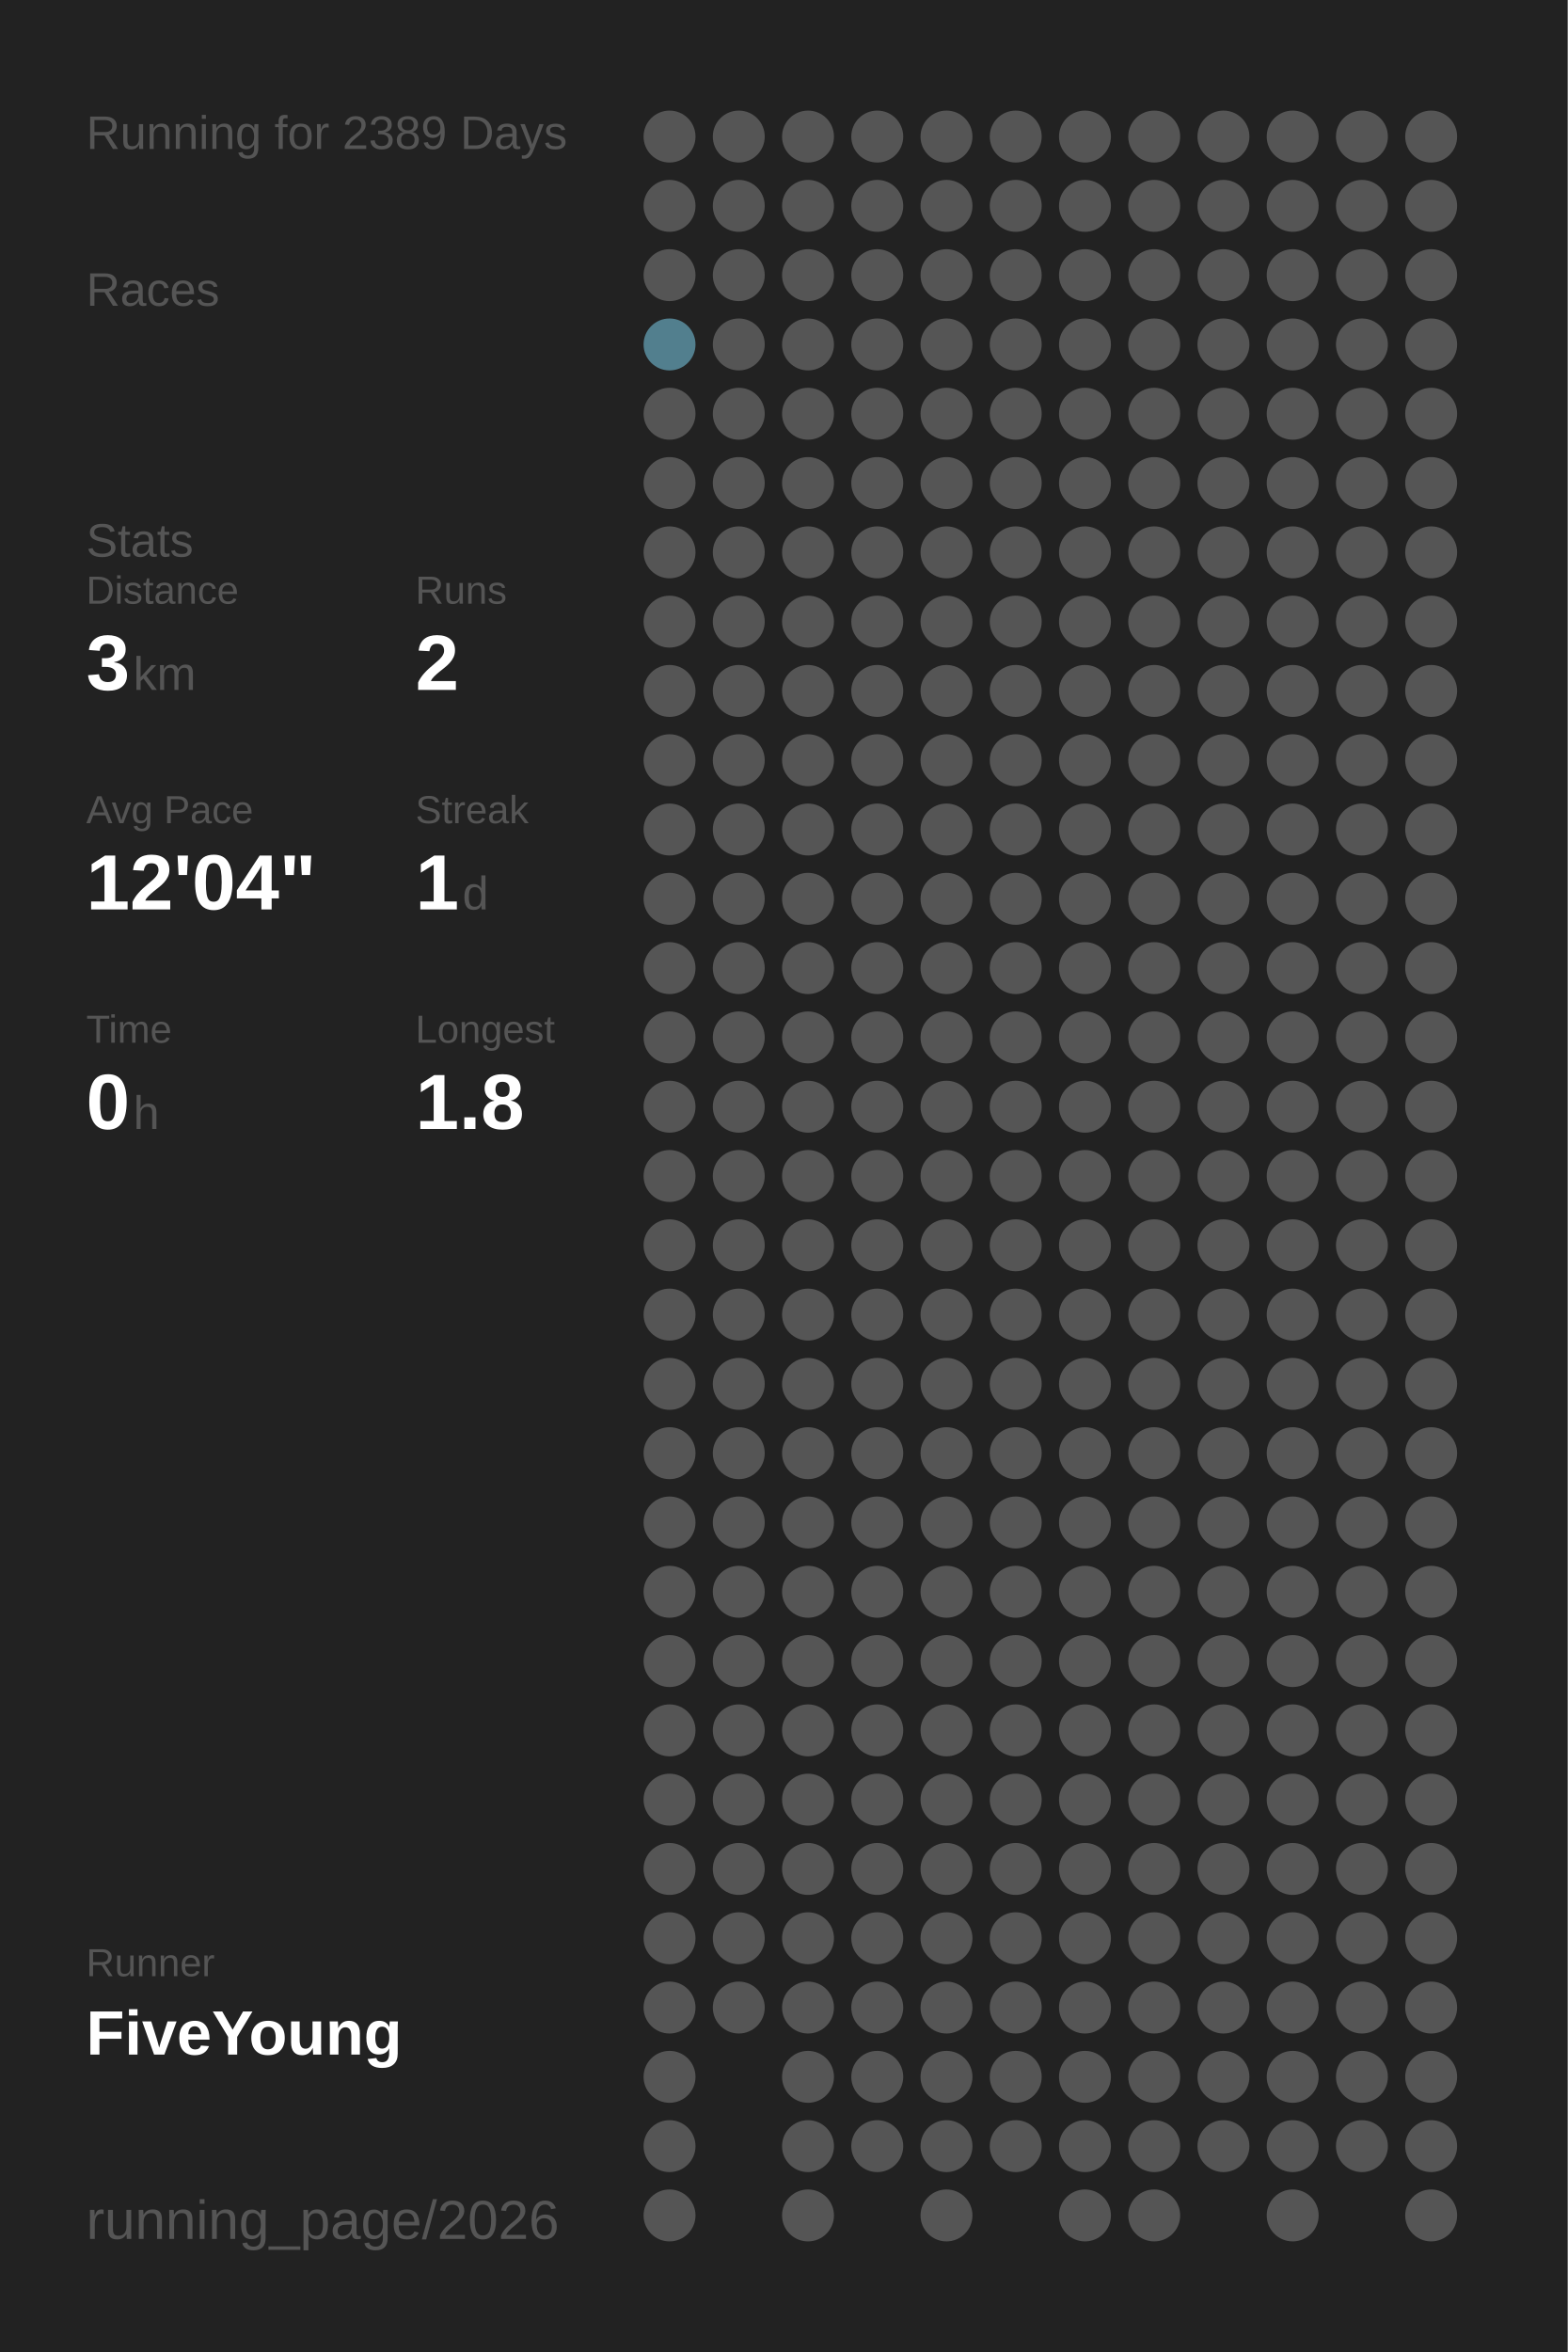
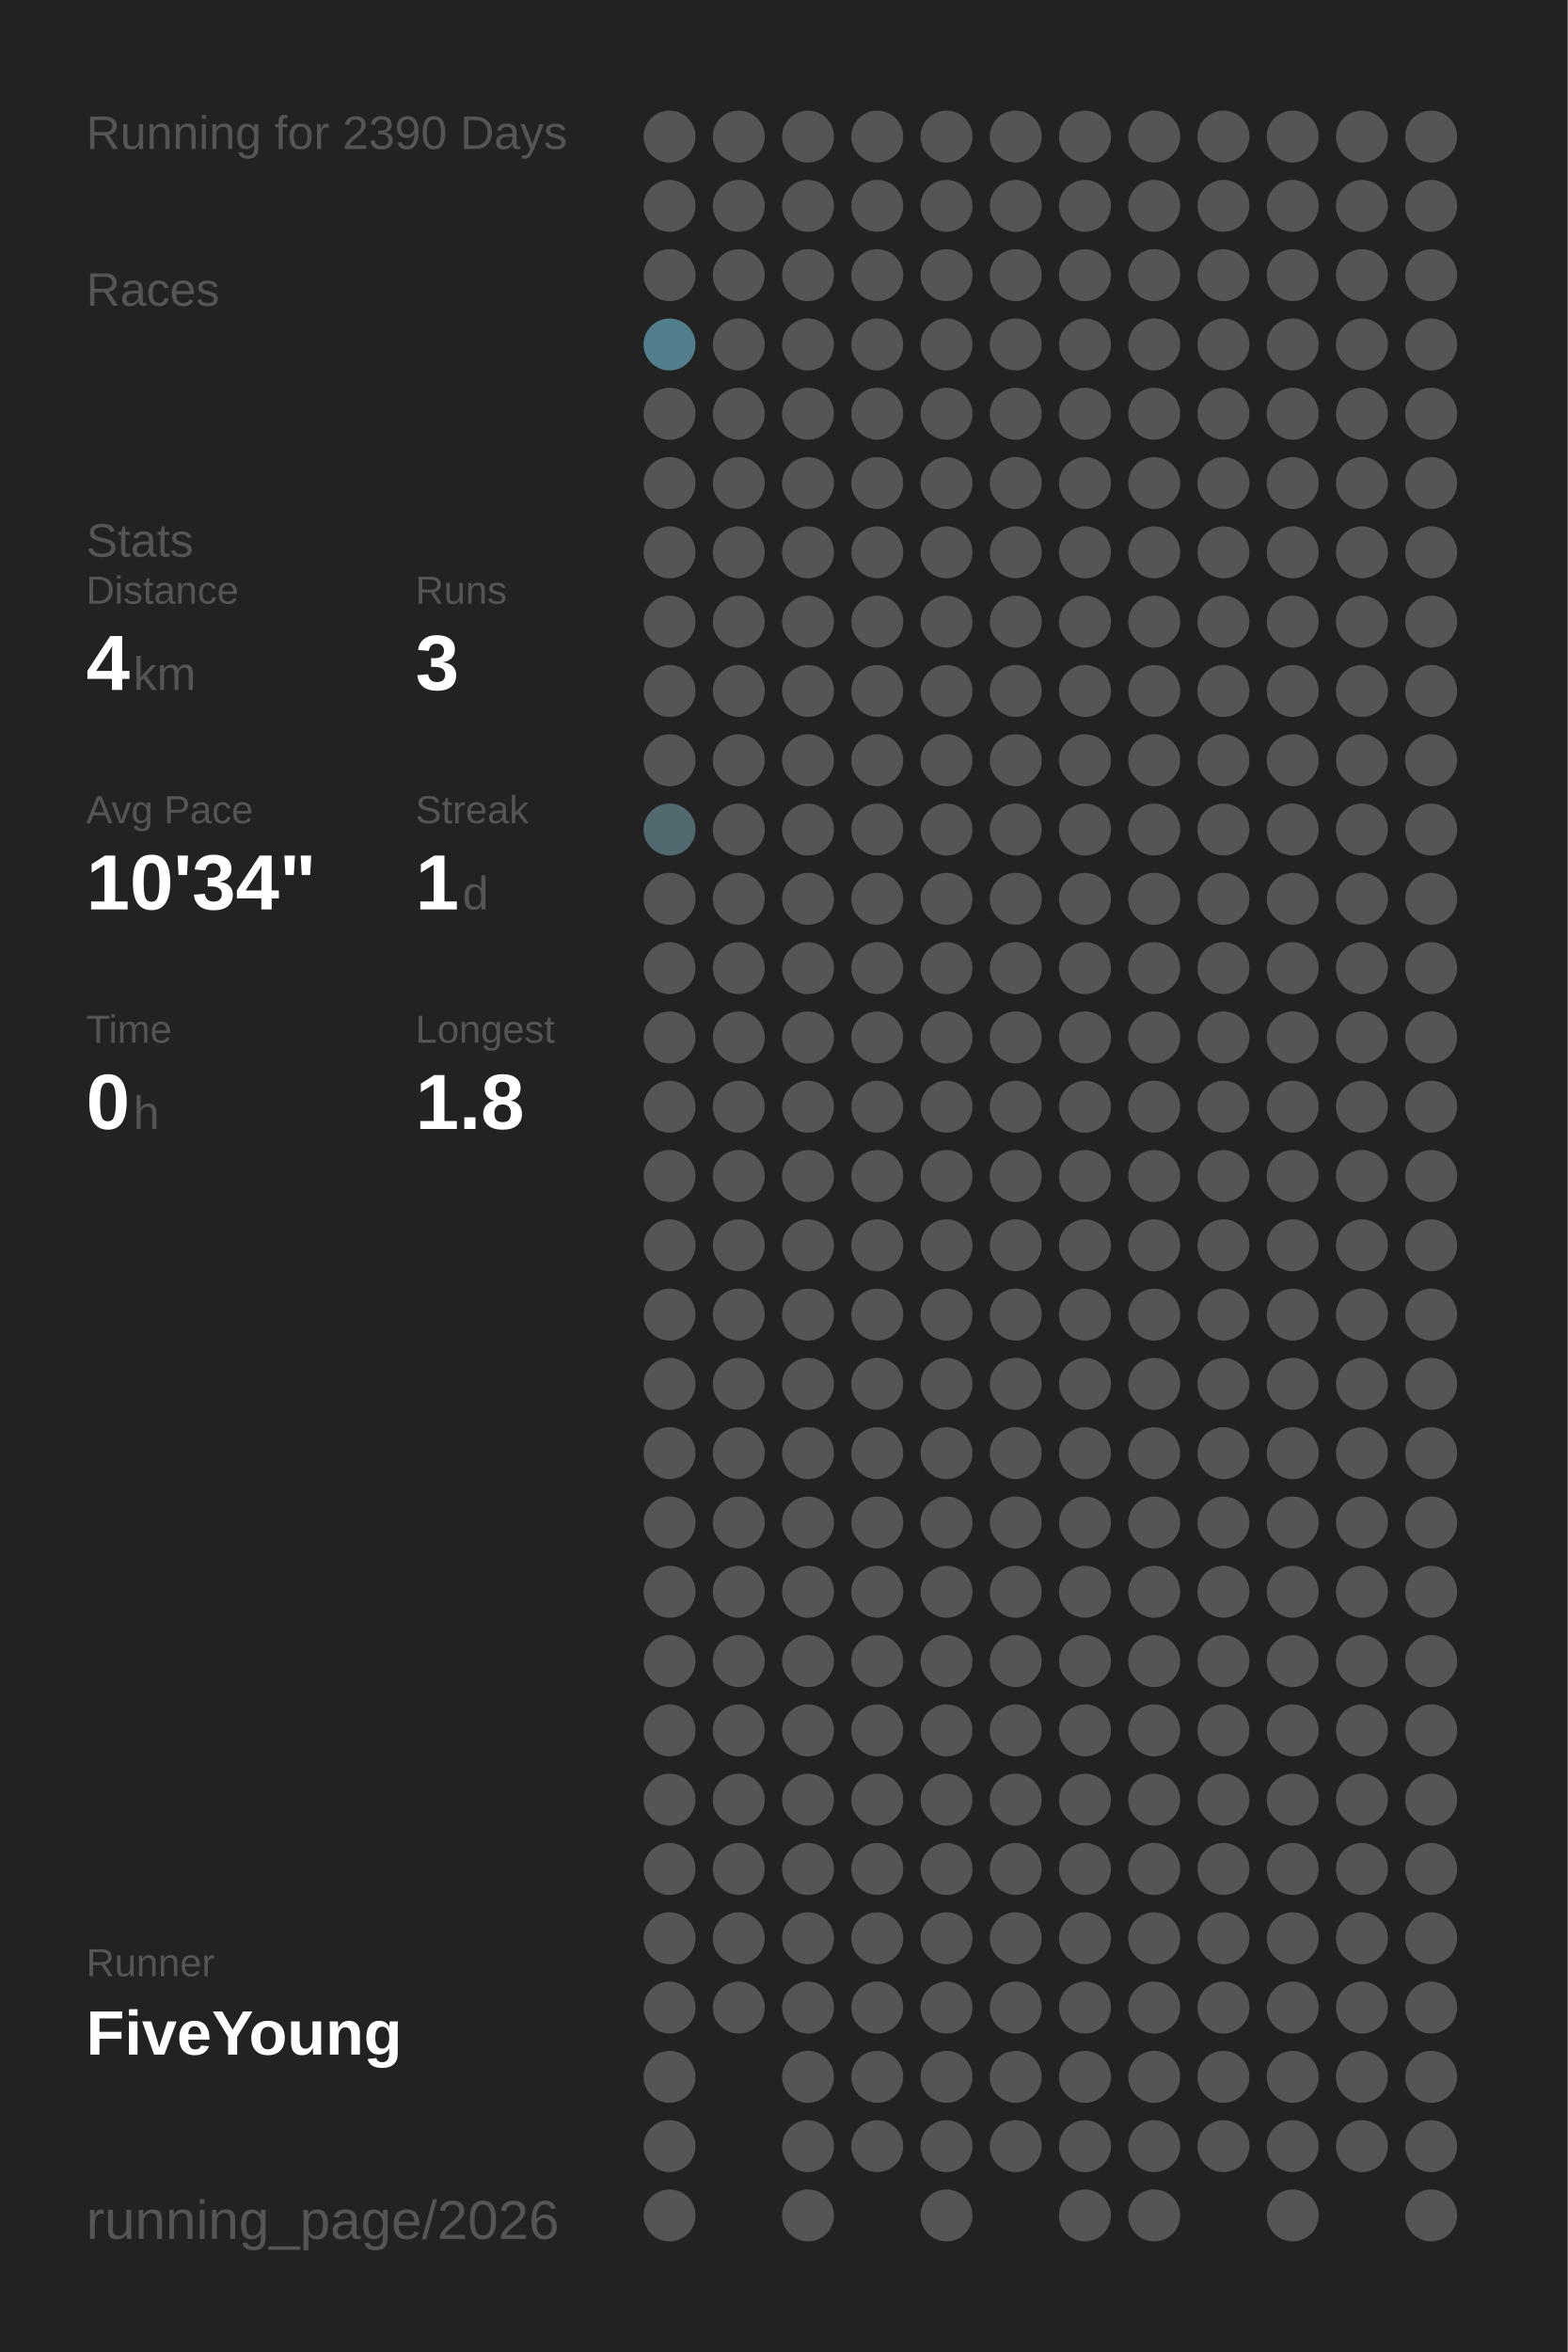
<svg xmlns="http://www.w3.org/2000/svg" baseProfile="full" height="300mm" version="1.1" viewBox="0,0,200,300" width="200mm">
  <defs />
  <rect fill="#222222" height="300" width="200" x="0" y="0" />
-   <text fill="#555555" style="font-size:6px; font-family:Arial;" x="11" y="19">Running for 2389 Days</text>
+   <text fill="#555555" style="font-size:6px; font-family:Arial;" x="11" y="19">Running for 2390 Days</text>
  <text fill="#555555" style="font-size:6px; font-family:Arial;" x="11" y="39">Races</text>
  <text fill="#555555" style="font-size:6px; font-family:Arial;" x="11" y="71">Stats</text>
  <text fill="#555555" style="font-size:5px; font-family:Arial;" x="11" y="77">Distance</text>
-   <text fill="#FFFFFF" style="font-size:10px; font-family:Arial; font-weight:bold;" x="11" y="88">3</text>
+   <text fill="#FFFFFF" style="font-size:10px; font-family:Arial; font-weight:bold;" x="11" y="88">4</text>
  <text fill="#555555" style="font-size:6px; font-family:Arial;" x="17" y="88">km</text>
  <text fill="#555555" style="font-size:5px; font-family:Arial;" x="53" y="77">Runs</text>
-   <text fill="#FFFFFF" style="font-size:10px; font-family:Arial; font-weight:bold;" x="53" y="88">2</text>
+   <text fill="#FFFFFF" style="font-size:10px; font-family:Arial; font-weight:bold;" x="53" y="88">3</text>
  <text fill="#555555" style="font-size:5px; font-family:Arial;" x="11" y="105">Avg Pace</text>
-   <text fill="#FFFFFF" style="font-size:10px; font-family:Arial; font-weight:bold;" x="11" y="116">12'04"</text>
+   <text fill="#FFFFFF" style="font-size:10px; font-family:Arial; font-weight:bold;" x="11" y="116">10'34"</text>
  <text fill="#555555" style="font-size:5px; font-family:Arial;" x="53" y="105">Streak</text>
  <text fill="#FFFFFF" style="font-size:10px; font-family:Arial; font-weight:bold;" x="53" y="116">1</text>
  <text fill="#555555" style="font-size:6px; font-family:Arial;" x="59" y="116">d</text>
  <text fill="#555555" style="font-size:5px; font-family:Arial;" x="11" y="133">Time</text>
  <text fill="#FFFFFF" style="font-size:10px; font-family:Arial; font-weight:bold;" x="11" y="144">0</text>
  <text fill="#555555" style="font-size:6px; font-family:Arial;" x="17" y="144">h</text>
  <text fill="#555555" style="font-size:5px; font-family:Arial;" x="53" y="133">Longest</text>
  <text fill="#FFFFFF" style="font-size:10px; font-family:Arial; font-weight:bold;" x="53" y="144">1.8</text>
  <text fill="#555555" style="font-size:5px; font-family:Arial;" x="11" y="252.065">Runner</text>
  <text fill="#FFFFFF" style="font-size:8px; font-family:Arial; font-weight:bold;" x="11" y="262.065">FiveYoung</text>
  <text fill="#555555" style="font-size:7px; font-family:Arial;" x="11" y="285.581">running_page/2026</text>
  <circle cx="85.417" cy="17.419" fill="#555555" r="3.312" />
  <circle cx="85.417" cy="26.258" fill="#555555" r="3.312" />
  <circle cx="85.417" cy="35.097" fill="#555555" r="3.312" />
  <circle cx="85.417" cy="43.935" fill="#527f8e" r="3.312" />
  <circle cx="85.417" cy="52.774" fill="#555555" r="3.312" />
  <circle cx="85.417" cy="61.613" fill="#555555" r="3.312" />
  <circle cx="85.417" cy="70.452" fill="#555555" r="3.312" />
  <circle cx="85.417" cy="79.29" fill="#555555" r="3.312" />
  <circle cx="85.417" cy="88.129" fill="#555555" r="3.312" />
  <circle cx="85.417" cy="96.968" fill="#555555" r="3.312" />
-   <circle cx="85.417" cy="105.806" fill="#555555" r="3.312" />
+   <circle cx="85.417" cy="105.806" fill="#536970" r="3.312" />
  <circle cx="85.417" cy="114.645" fill="#555555" r="3.312" />
  <circle cx="85.417" cy="123.484" fill="#555555" r="3.312" />
  <circle cx="85.417" cy="132.323" fill="#555555" r="3.312" />
  <circle cx="85.417" cy="141.161" fill="#555555" r="3.312" />
  <circle cx="85.417" cy="150" fill="#555555" r="3.312" />
  <circle cx="85.417" cy="158.839" fill="#555555" r="3.312" />
  <circle cx="85.417" cy="167.677" fill="#555555" r="3.312" />
  <circle cx="85.417" cy="176.516" fill="#555555" r="3.312" />
  <circle cx="85.417" cy="185.355" fill="#555555" r="3.312" />
  <circle cx="85.417" cy="194.194" fill="#555555" r="3.312" />
  <circle cx="85.417" cy="203.032" fill="#555555" r="3.312" />
  <circle cx="85.417" cy="211.871" fill="#555555" r="3.312" />
  <circle cx="85.417" cy="220.71" fill="#555555" r="3.312" />
  <circle cx="85.417" cy="229.548" fill="#555555" r="3.312" />
  <circle cx="85.417" cy="238.387" fill="#555555" r="3.312" />
  <circle cx="85.417" cy="247.226" fill="#555555" r="3.312" />
  <circle cx="85.417" cy="256.065" fill="#555555" r="3.312" />
  <circle cx="85.417" cy="264.903" fill="#555555" r="3.312" />
  <circle cx="85.417" cy="273.742" fill="#555555" r="3.312" />
  <circle cx="85.417" cy="282.581" fill="#555555" r="3.312" />
  <circle cx="94.25" cy="17.419" fill="#555555" r="3.312" />
  <circle cx="94.25" cy="26.258" fill="#555555" r="3.312" />
  <circle cx="94.25" cy="35.097" fill="#555555" r="3.312" />
  <circle cx="94.25" cy="43.935" fill="#555555" r="3.312" />
  <circle cx="94.25" cy="52.774" fill="#555555" r="3.312" />
  <circle cx="94.25" cy="61.613" fill="#555555" r="3.312" />
  <circle cx="94.25" cy="70.452" fill="#555555" r="3.312" />
  <circle cx="94.25" cy="79.29" fill="#555555" r="3.312" />
  <circle cx="94.25" cy="88.129" fill="#555555" r="3.312" />
  <circle cx="94.25" cy="96.968" fill="#555555" r="3.312" />
  <circle cx="94.25" cy="105.806" fill="#555555" r="3.312" />
  <circle cx="94.25" cy="114.645" fill="#555555" r="3.312" />
  <circle cx="94.25" cy="123.484" fill="#555555" r="3.312" />
  <circle cx="94.25" cy="132.323" fill="#555555" r="3.312" />
  <circle cx="94.25" cy="141.161" fill="#555555" r="3.312" />
  <circle cx="94.25" cy="150" fill="#555555" r="3.312" />
  <circle cx="94.25" cy="158.839" fill="#555555" r="3.312" />
  <circle cx="94.25" cy="167.677" fill="#555555" r="3.312" />
  <circle cx="94.25" cy="176.516" fill="#555555" r="3.312" />
  <circle cx="94.25" cy="185.355" fill="#555555" r="3.312" />
  <circle cx="94.25" cy="194.194" fill="#555555" r="3.312" />
  <circle cx="94.25" cy="203.032" fill="#555555" r="3.312" />
  <circle cx="94.25" cy="211.871" fill="#555555" r="3.312" />
  <circle cx="94.25" cy="220.71" fill="#555555" r="3.312" />
  <circle cx="94.25" cy="229.548" fill="#555555" r="3.312" />
  <circle cx="94.25" cy="238.387" fill="#555555" r="3.312" />
  <circle cx="94.25" cy="247.226" fill="#555555" r="3.312" />
  <circle cx="94.25" cy="256.065" fill="#555555" r="3.312" />
  <circle cx="103.083" cy="17.419" fill="#555555" r="3.312" />
  <circle cx="103.083" cy="26.258" fill="#555555" r="3.312" />
  <circle cx="103.083" cy="35.097" fill="#555555" r="3.312" />
  <circle cx="103.083" cy="43.935" fill="#555555" r="3.312" />
  <circle cx="103.083" cy="52.774" fill="#555555" r="3.312" />
  <circle cx="103.083" cy="61.613" fill="#555555" r="3.312" />
  <circle cx="103.083" cy="70.452" fill="#555555" r="3.312" />
  <circle cx="103.083" cy="79.29" fill="#555555" r="3.312" />
  <circle cx="103.083" cy="88.129" fill="#555555" r="3.312" />
  <circle cx="103.083" cy="96.968" fill="#555555" r="3.312" />
  <circle cx="103.083" cy="105.806" fill="#555555" r="3.312" />
  <circle cx="103.083" cy="114.645" fill="#555555" r="3.312" />
  <circle cx="103.083" cy="123.484" fill="#555555" r="3.312" />
  <circle cx="103.083" cy="132.323" fill="#555555" r="3.312" />
  <circle cx="103.083" cy="141.161" fill="#555555" r="3.312" />
  <circle cx="103.083" cy="150" fill="#555555" r="3.312" />
  <circle cx="103.083" cy="158.839" fill="#555555" r="3.312" />
  <circle cx="103.083" cy="167.677" fill="#555555" r="3.312" />
  <circle cx="103.083" cy="176.516" fill="#555555" r="3.312" />
  <circle cx="103.083" cy="185.355" fill="#555555" r="3.312" />
  <circle cx="103.083" cy="194.194" fill="#555555" r="3.312" />
  <circle cx="103.083" cy="203.032" fill="#555555" r="3.312" />
  <circle cx="103.083" cy="211.871" fill="#555555" r="3.312" />
  <circle cx="103.083" cy="220.71" fill="#555555" r="3.312" />
  <circle cx="103.083" cy="229.548" fill="#555555" r="3.312" />
  <circle cx="103.083" cy="238.387" fill="#555555" r="3.312" />
  <circle cx="103.083" cy="247.226" fill="#555555" r="3.312" />
  <circle cx="103.083" cy="256.065" fill="#555555" r="3.312" />
  <circle cx="103.083" cy="264.903" fill="#555555" r="3.312" />
  <circle cx="103.083" cy="273.742" fill="#555555" r="3.312" />
  <circle cx="103.083" cy="282.581" fill="#555555" r="3.312" />
  <circle cx="111.917" cy="17.419" fill="#555555" r="3.312" />
  <circle cx="111.917" cy="26.258" fill="#555555" r="3.312" />
  <circle cx="111.917" cy="35.097" fill="#555555" r="3.312" />
  <circle cx="111.917" cy="43.935" fill="#555555" r="3.312" />
  <circle cx="111.917" cy="52.774" fill="#555555" r="3.312" />
  <circle cx="111.917" cy="61.613" fill="#555555" r="3.312" />
  <circle cx="111.917" cy="70.452" fill="#555555" r="3.312" />
  <circle cx="111.917" cy="79.29" fill="#555555" r="3.312" />
  <circle cx="111.917" cy="88.129" fill="#555555" r="3.312" />
  <circle cx="111.917" cy="96.968" fill="#555555" r="3.312" />
  <circle cx="111.917" cy="105.806" fill="#555555" r="3.312" />
  <circle cx="111.917" cy="114.645" fill="#555555" r="3.312" />
  <circle cx="111.917" cy="123.484" fill="#555555" r="3.312" />
  <circle cx="111.917" cy="132.323" fill="#555555" r="3.312" />
  <circle cx="111.917" cy="141.161" fill="#555555" r="3.312" />
  <circle cx="111.917" cy="150" fill="#555555" r="3.312" />
  <circle cx="111.917" cy="158.839" fill="#555555" r="3.312" />
  <circle cx="111.917" cy="167.677" fill="#555555" r="3.312" />
  <circle cx="111.917" cy="176.516" fill="#555555" r="3.312" />
  <circle cx="111.917" cy="185.355" fill="#555555" r="3.312" />
  <circle cx="111.917" cy="194.194" fill="#555555" r="3.312" />
  <circle cx="111.917" cy="203.032" fill="#555555" r="3.312" />
  <circle cx="111.917" cy="211.871" fill="#555555" r="3.312" />
  <circle cx="111.917" cy="220.71" fill="#555555" r="3.312" />
  <circle cx="111.917" cy="229.548" fill="#555555" r="3.312" />
  <circle cx="111.917" cy="238.387" fill="#555555" r="3.312" />
  <circle cx="111.917" cy="247.226" fill="#555555" r="3.312" />
  <circle cx="111.917" cy="256.065" fill="#555555" r="3.312" />
  <circle cx="111.917" cy="264.903" fill="#555555" r="3.312" />
  <circle cx="111.917" cy="273.742" fill="#555555" r="3.312" />
  <circle cx="120.75" cy="17.419" fill="#555555" r="3.312" />
  <circle cx="120.75" cy="26.258" fill="#555555" r="3.312" />
  <circle cx="120.75" cy="35.097" fill="#555555" r="3.312" />
  <circle cx="120.75" cy="43.935" fill="#555555" r="3.312" />
  <circle cx="120.75" cy="52.774" fill="#555555" r="3.312" />
  <circle cx="120.75" cy="61.613" fill="#555555" r="3.312" />
  <circle cx="120.75" cy="70.452" fill="#555555" r="3.312" />
  <circle cx="120.75" cy="79.29" fill="#555555" r="3.312" />
  <circle cx="120.75" cy="88.129" fill="#555555" r="3.312" />
  <circle cx="120.75" cy="96.968" fill="#555555" r="3.312" />
  <circle cx="120.75" cy="105.806" fill="#555555" r="3.312" />
  <circle cx="120.75" cy="114.645" fill="#555555" r="3.312" />
  <circle cx="120.75" cy="123.484" fill="#555555" r="3.312" />
  <circle cx="120.75" cy="132.323" fill="#555555" r="3.312" />
  <circle cx="120.75" cy="141.161" fill="#555555" r="3.312" />
  <circle cx="120.75" cy="150" fill="#555555" r="3.312" />
  <circle cx="120.75" cy="158.839" fill="#555555" r="3.312" />
  <circle cx="120.75" cy="167.677" fill="#555555" r="3.312" />
  <circle cx="120.75" cy="176.516" fill="#555555" r="3.312" />
  <circle cx="120.75" cy="185.355" fill="#555555" r="3.312" />
  <circle cx="120.75" cy="194.194" fill="#555555" r="3.312" />
  <circle cx="120.75" cy="203.032" fill="#555555" r="3.312" />
  <circle cx="120.75" cy="211.871" fill="#555555" r="3.312" />
  <circle cx="120.75" cy="220.71" fill="#555555" r="3.312" />
  <circle cx="120.75" cy="229.548" fill="#555555" r="3.312" />
  <circle cx="120.75" cy="238.387" fill="#555555" r="3.312" />
  <circle cx="120.75" cy="247.226" fill="#555555" r="3.312" />
  <circle cx="120.75" cy="256.065" fill="#555555" r="3.312" />
  <circle cx="120.75" cy="264.903" fill="#555555" r="3.312" />
  <circle cx="120.75" cy="273.742" fill="#555555" r="3.312" />
  <circle cx="120.75" cy="282.581" fill="#555555" r="3.312" />
  <circle cx="129.583" cy="17.419" fill="#555555" r="3.312" />
  <circle cx="129.583" cy="26.258" fill="#555555" r="3.312" />
  <circle cx="129.583" cy="35.097" fill="#555555" r="3.312" />
  <circle cx="129.583" cy="43.935" fill="#555555" r="3.312" />
  <circle cx="129.583" cy="52.774" fill="#555555" r="3.312" />
  <circle cx="129.583" cy="61.613" fill="#555555" r="3.312" />
  <circle cx="129.583" cy="70.452" fill="#555555" r="3.312" />
  <circle cx="129.583" cy="79.29" fill="#555555" r="3.312" />
  <circle cx="129.583" cy="88.129" fill="#555555" r="3.312" />
  <circle cx="129.583" cy="96.968" fill="#555555" r="3.312" />
  <circle cx="129.583" cy="105.806" fill="#555555" r="3.312" />
  <circle cx="129.583" cy="114.645" fill="#555555" r="3.312" />
  <circle cx="129.583" cy="123.484" fill="#555555" r="3.312" />
  <circle cx="129.583" cy="132.323" fill="#555555" r="3.312" />
  <circle cx="129.583" cy="141.161" fill="#555555" r="3.312" />
  <circle cx="129.583" cy="150" fill="#555555" r="3.312" />
  <circle cx="129.583" cy="158.839" fill="#555555" r="3.312" />
  <circle cx="129.583" cy="167.677" fill="#555555" r="3.312" />
  <circle cx="129.583" cy="176.516" fill="#555555" r="3.312" />
  <circle cx="129.583" cy="185.355" fill="#555555" r="3.312" />
  <circle cx="129.583" cy="194.194" fill="#555555" r="3.312" />
  <circle cx="129.583" cy="203.032" fill="#555555" r="3.312" />
  <circle cx="129.583" cy="211.871" fill="#555555" r="3.312" />
  <circle cx="129.583" cy="220.71" fill="#555555" r="3.312" />
  <circle cx="129.583" cy="229.548" fill="#555555" r="3.312" />
  <circle cx="129.583" cy="238.387" fill="#555555" r="3.312" />
  <circle cx="129.583" cy="247.226" fill="#555555" r="3.312" />
  <circle cx="129.583" cy="256.065" fill="#555555" r="3.312" />
  <circle cx="129.583" cy="264.903" fill="#555555" r="3.312" />
  <circle cx="129.583" cy="273.742" fill="#555555" r="3.312" />
  <circle cx="138.417" cy="17.419" fill="#555555" r="3.312" />
  <circle cx="138.417" cy="26.258" fill="#555555" r="3.312" />
  <circle cx="138.417" cy="35.097" fill="#555555" r="3.312" />
  <circle cx="138.417" cy="43.935" fill="#555555" r="3.312" />
  <circle cx="138.417" cy="52.774" fill="#555555" r="3.312" />
  <circle cx="138.417" cy="61.613" fill="#555555" r="3.312" />
  <circle cx="138.417" cy="70.452" fill="#555555" r="3.312" />
  <circle cx="138.417" cy="79.29" fill="#555555" r="3.312" />
  <circle cx="138.417" cy="88.129" fill="#555555" r="3.312" />
  <circle cx="138.417" cy="96.968" fill="#555555" r="3.312" />
  <circle cx="138.417" cy="105.806" fill="#555555" r="3.312" />
  <circle cx="138.417" cy="114.645" fill="#555555" r="3.312" />
  <circle cx="138.417" cy="123.484" fill="#555555" r="3.312" />
  <circle cx="138.417" cy="132.323" fill="#555555" r="3.312" />
  <circle cx="138.417" cy="141.161" fill="#555555" r="3.312" />
  <circle cx="138.417" cy="150" fill="#555555" r="3.312" />
  <circle cx="138.417" cy="158.839" fill="#555555" r="3.312" />
  <circle cx="138.417" cy="167.677" fill="#555555" r="3.312" />
  <circle cx="138.417" cy="176.516" fill="#555555" r="3.312" />
  <circle cx="138.417" cy="185.355" fill="#555555" r="3.312" />
  <circle cx="138.417" cy="194.194" fill="#555555" r="3.312" />
  <circle cx="138.417" cy="203.032" fill="#555555" r="3.312" />
  <circle cx="138.417" cy="211.871" fill="#555555" r="3.312" />
  <circle cx="138.417" cy="220.71" fill="#555555" r="3.312" />
  <circle cx="138.417" cy="229.548" fill="#555555" r="3.312" />
  <circle cx="138.417" cy="238.387" fill="#555555" r="3.312" />
  <circle cx="138.417" cy="247.226" fill="#555555" r="3.312" />
  <circle cx="138.417" cy="256.065" fill="#555555" r="3.312" />
  <circle cx="138.417" cy="264.903" fill="#555555" r="3.312" />
  <circle cx="138.417" cy="273.742" fill="#555555" r="3.312" />
  <circle cx="138.417" cy="282.581" fill="#555555" r="3.312" />
  <circle cx="147.25" cy="17.419" fill="#555555" r="3.312" />
  <circle cx="147.25" cy="26.258" fill="#555555" r="3.312" />
  <circle cx="147.25" cy="35.097" fill="#555555" r="3.312" />
  <circle cx="147.25" cy="43.935" fill="#555555" r="3.312" />
  <circle cx="147.25" cy="52.774" fill="#555555" r="3.312" />
  <circle cx="147.25" cy="61.613" fill="#555555" r="3.312" />
  <circle cx="147.25" cy="70.452" fill="#555555" r="3.312" />
  <circle cx="147.25" cy="79.29" fill="#555555" r="3.312" />
  <circle cx="147.25" cy="88.129" fill="#555555" r="3.312" />
  <circle cx="147.25" cy="96.968" fill="#555555" r="3.312" />
  <circle cx="147.25" cy="105.806" fill="#555555" r="3.312" />
  <circle cx="147.25" cy="114.645" fill="#555555" r="3.312" />
  <circle cx="147.25" cy="123.484" fill="#555555" r="3.312" />
  <circle cx="147.25" cy="132.323" fill="#555555" r="3.312" />
  <circle cx="147.25" cy="141.161" fill="#555555" r="3.312" />
  <circle cx="147.25" cy="150" fill="#555555" r="3.312" />
  <circle cx="147.25" cy="158.839" fill="#555555" r="3.312" />
  <circle cx="147.25" cy="167.677" fill="#555555" r="3.312" />
  <circle cx="147.25" cy="176.516" fill="#555555" r="3.312" />
  <circle cx="147.25" cy="185.355" fill="#555555" r="3.312" />
  <circle cx="147.25" cy="194.194" fill="#555555" r="3.312" />
  <circle cx="147.25" cy="203.032" fill="#555555" r="3.312" />
  <circle cx="147.25" cy="211.871" fill="#555555" r="3.312" />
  <circle cx="147.25" cy="220.71" fill="#555555" r="3.312" />
  <circle cx="147.25" cy="229.548" fill="#555555" r="3.312" />
  <circle cx="147.25" cy="238.387" fill="#555555" r="3.312" />
  <circle cx="147.25" cy="247.226" fill="#555555" r="3.312" />
  <circle cx="147.25" cy="256.065" fill="#555555" r="3.312" />
  <circle cx="147.25" cy="264.903" fill="#555555" r="3.312" />
  <circle cx="147.25" cy="273.742" fill="#555555" r="3.312" />
  <circle cx="147.25" cy="282.581" fill="#555555" r="3.312" />
  <circle cx="156.083" cy="17.419" fill="#555555" r="3.312" />
  <circle cx="156.083" cy="26.258" fill="#555555" r="3.312" />
  <circle cx="156.083" cy="35.097" fill="#555555" r="3.312" />
  <circle cx="156.083" cy="43.935" fill="#555555" r="3.312" />
  <circle cx="156.083" cy="52.774" fill="#555555" r="3.312" />
  <circle cx="156.083" cy="61.613" fill="#555555" r="3.312" />
  <circle cx="156.083" cy="70.452" fill="#555555" r="3.312" />
  <circle cx="156.083" cy="79.29" fill="#555555" r="3.312" />
  <circle cx="156.083" cy="88.129" fill="#555555" r="3.312" />
  <circle cx="156.083" cy="96.968" fill="#555555" r="3.312" />
  <circle cx="156.083" cy="105.806" fill="#555555" r="3.312" />
  <circle cx="156.083" cy="114.645" fill="#555555" r="3.312" />
  <circle cx="156.083" cy="123.484" fill="#555555" r="3.312" />
  <circle cx="156.083" cy="132.323" fill="#555555" r="3.312" />
  <circle cx="156.083" cy="141.161" fill="#555555" r="3.312" />
  <circle cx="156.083" cy="150" fill="#555555" r="3.312" />
  <circle cx="156.083" cy="158.839" fill="#555555" r="3.312" />
  <circle cx="156.083" cy="167.677" fill="#555555" r="3.312" />
  <circle cx="156.083" cy="176.516" fill="#555555" r="3.312" />
  <circle cx="156.083" cy="185.355" fill="#555555" r="3.312" />
  <circle cx="156.083" cy="194.194" fill="#555555" r="3.312" />
  <circle cx="156.083" cy="203.032" fill="#555555" r="3.312" />
  <circle cx="156.083" cy="211.871" fill="#555555" r="3.312" />
  <circle cx="156.083" cy="220.71" fill="#555555" r="3.312" />
  <circle cx="156.083" cy="229.548" fill="#555555" r="3.312" />
  <circle cx="156.083" cy="238.387" fill="#555555" r="3.312" />
  <circle cx="156.083" cy="247.226" fill="#555555" r="3.312" />
  <circle cx="156.083" cy="256.065" fill="#555555" r="3.312" />
  <circle cx="156.083" cy="264.903" fill="#555555" r="3.312" />
  <circle cx="156.083" cy="273.742" fill="#555555" r="3.312" />
  <circle cx="164.917" cy="17.419" fill="#555555" r="3.312" />
  <circle cx="164.917" cy="26.258" fill="#555555" r="3.312" />
  <circle cx="164.917" cy="35.097" fill="#555555" r="3.312" />
  <circle cx="164.917" cy="43.935" fill="#555555" r="3.312" />
  <circle cx="164.917" cy="52.774" fill="#555555" r="3.312" />
  <circle cx="164.917" cy="61.613" fill="#555555" r="3.312" />
  <circle cx="164.917" cy="70.452" fill="#555555" r="3.312" />
  <circle cx="164.917" cy="79.29" fill="#555555" r="3.312" />
  <circle cx="164.917" cy="88.129" fill="#555555" r="3.312" />
  <circle cx="164.917" cy="96.968" fill="#555555" r="3.312" />
  <circle cx="164.917" cy="105.806" fill="#555555" r="3.312" />
  <circle cx="164.917" cy="114.645" fill="#555555" r="3.312" />
  <circle cx="164.917" cy="123.484" fill="#555555" r="3.312" />
  <circle cx="164.917" cy="132.323" fill="#555555" r="3.312" />
  <circle cx="164.917" cy="141.161" fill="#555555" r="3.312" />
  <circle cx="164.917" cy="150" fill="#555555" r="3.312" />
  <circle cx="164.917" cy="158.839" fill="#555555" r="3.312" />
  <circle cx="164.917" cy="167.677" fill="#555555" r="3.312" />
  <circle cx="164.917" cy="176.516" fill="#555555" r="3.312" />
  <circle cx="164.917" cy="185.355" fill="#555555" r="3.312" />
  <circle cx="164.917" cy="194.194" fill="#555555" r="3.312" />
  <circle cx="164.917" cy="203.032" fill="#555555" r="3.312" />
  <circle cx="164.917" cy="211.871" fill="#555555" r="3.312" />
  <circle cx="164.917" cy="220.71" fill="#555555" r="3.312" />
  <circle cx="164.917" cy="229.548" fill="#555555" r="3.312" />
  <circle cx="164.917" cy="238.387" fill="#555555" r="3.312" />
  <circle cx="164.917" cy="247.226" fill="#555555" r="3.312" />
  <circle cx="164.917" cy="256.065" fill="#555555" r="3.312" />
  <circle cx="164.917" cy="264.903" fill="#555555" r="3.312" />
  <circle cx="164.917" cy="273.742" fill="#555555" r="3.312" />
  <circle cx="164.917" cy="282.581" fill="#555555" r="3.312" />
  <circle cx="173.75" cy="17.419" fill="#555555" r="3.312" />
  <circle cx="173.75" cy="26.258" fill="#555555" r="3.312" />
  <circle cx="173.75" cy="35.097" fill="#555555" r="3.312" />
  <circle cx="173.75" cy="43.935" fill="#555555" r="3.312" />
  <circle cx="173.75" cy="52.774" fill="#555555" r="3.312" />
  <circle cx="173.75" cy="61.613" fill="#555555" r="3.312" />
  <circle cx="173.75" cy="70.452" fill="#555555" r="3.312" />
  <circle cx="173.75" cy="79.29" fill="#555555" r="3.312" />
  <circle cx="173.75" cy="88.129" fill="#555555" r="3.312" />
  <circle cx="173.75" cy="96.968" fill="#555555" r="3.312" />
  <circle cx="173.75" cy="105.806" fill="#555555" r="3.312" />
  <circle cx="173.75" cy="114.645" fill="#555555" r="3.312" />
  <circle cx="173.75" cy="123.484" fill="#555555" r="3.312" />
  <circle cx="173.75" cy="132.323" fill="#555555" r="3.312" />
  <circle cx="173.75" cy="141.161" fill="#555555" r="3.312" />
  <circle cx="173.75" cy="150" fill="#555555" r="3.312" />
  <circle cx="173.75" cy="158.839" fill="#555555" r="3.312" />
  <circle cx="173.75" cy="167.677" fill="#555555" r="3.312" />
  <circle cx="173.75" cy="176.516" fill="#555555" r="3.312" />
  <circle cx="173.75" cy="185.355" fill="#555555" r="3.312" />
  <circle cx="173.75" cy="194.194" fill="#555555" r="3.312" />
  <circle cx="173.75" cy="203.032" fill="#555555" r="3.312" />
  <circle cx="173.75" cy="211.871" fill="#555555" r="3.312" />
  <circle cx="173.75" cy="220.71" fill="#555555" r="3.312" />
  <circle cx="173.75" cy="229.548" fill="#555555" r="3.312" />
  <circle cx="173.75" cy="238.387" fill="#555555" r="3.312" />
  <circle cx="173.75" cy="247.226" fill="#555555" r="3.312" />
  <circle cx="173.75" cy="256.065" fill="#555555" r="3.312" />
  <circle cx="173.75" cy="264.903" fill="#555555" r="3.312" />
  <circle cx="173.75" cy="273.742" fill="#555555" r="3.312" />
  <circle cx="182.583" cy="17.419" fill="#555555" r="3.312" />
  <circle cx="182.583" cy="26.258" fill="#555555" r="3.312" />
  <circle cx="182.583" cy="35.097" fill="#555555" r="3.312" />
  <circle cx="182.583" cy="43.935" fill="#555555" r="3.312" />
  <circle cx="182.583" cy="52.774" fill="#555555" r="3.312" />
  <circle cx="182.583" cy="61.613" fill="#555555" r="3.312" />
  <circle cx="182.583" cy="70.452" fill="#555555" r="3.312" />
  <circle cx="182.583" cy="79.29" fill="#555555" r="3.312" />
  <circle cx="182.583" cy="88.129" fill="#555555" r="3.312" />
  <circle cx="182.583" cy="96.968" fill="#555555" r="3.312" />
  <circle cx="182.583" cy="105.806" fill="#555555" r="3.312" />
  <circle cx="182.583" cy="114.645" fill="#555555" r="3.312" />
  <circle cx="182.583" cy="123.484" fill="#555555" r="3.312" />
  <circle cx="182.583" cy="132.323" fill="#555555" r="3.312" />
  <circle cx="182.583" cy="141.161" fill="#555555" r="3.312" />
  <circle cx="182.583" cy="150" fill="#555555" r="3.312" />
  <circle cx="182.583" cy="158.839" fill="#555555" r="3.312" />
  <circle cx="182.583" cy="167.677" fill="#555555" r="3.312" />
  <circle cx="182.583" cy="176.516" fill="#555555" r="3.312" />
  <circle cx="182.583" cy="185.355" fill="#555555" r="3.312" />
  <circle cx="182.583" cy="194.194" fill="#555555" r="3.312" />
  <circle cx="182.583" cy="203.032" fill="#555555" r="3.312" />
  <circle cx="182.583" cy="211.871" fill="#555555" r="3.312" />
  <circle cx="182.583" cy="220.71" fill="#555555" r="3.312" />
  <circle cx="182.583" cy="229.548" fill="#555555" r="3.312" />
  <circle cx="182.583" cy="238.387" fill="#555555" r="3.312" />
  <circle cx="182.583" cy="247.226" fill="#555555" r="3.312" />
  <circle cx="182.583" cy="256.065" fill="#555555" r="3.312" />
  <circle cx="182.583" cy="264.903" fill="#555555" r="3.312" />
  <circle cx="182.583" cy="273.742" fill="#555555" r="3.312" />
  <circle cx="182.583" cy="282.581" fill="#555555" r="3.312" />
</svg>
